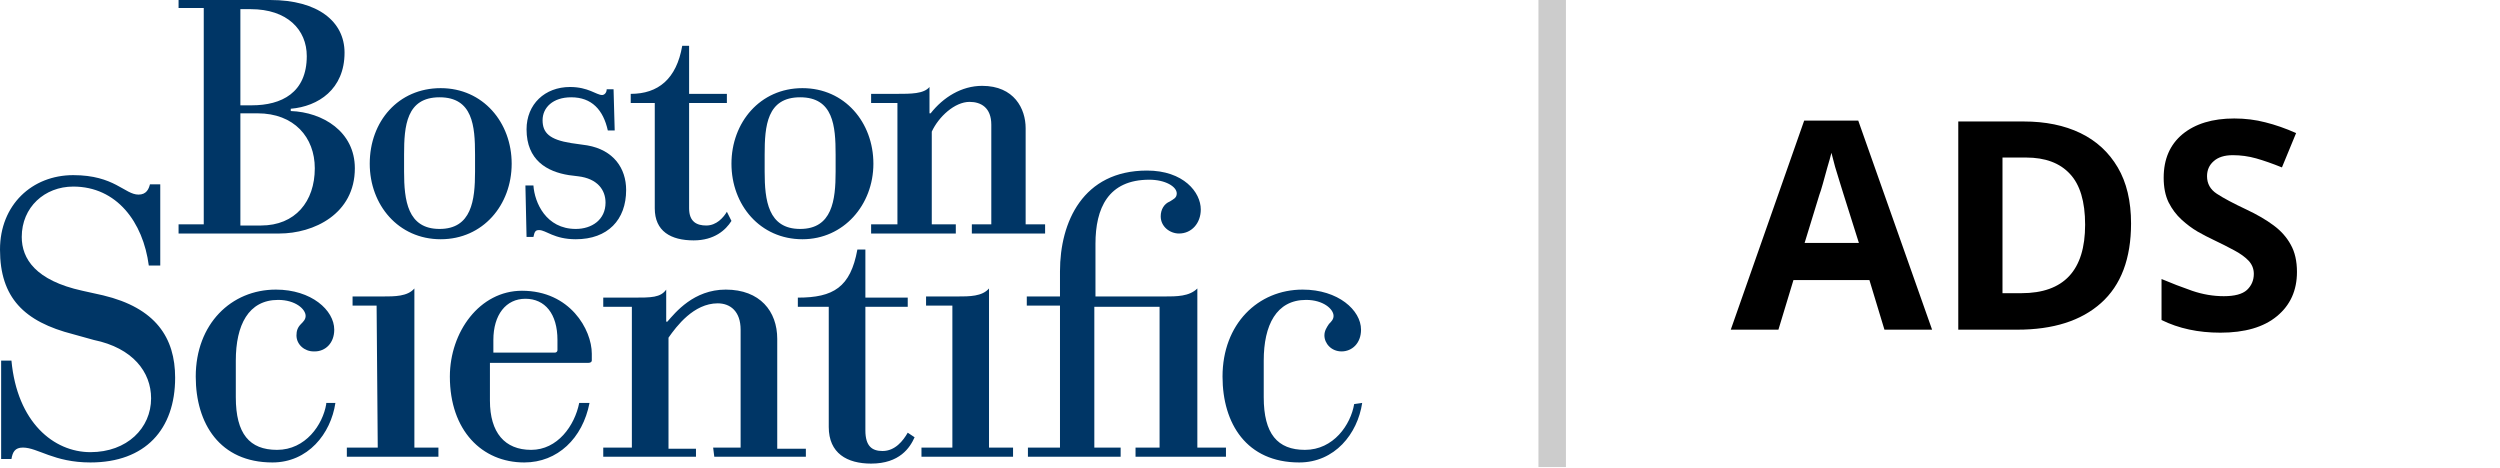
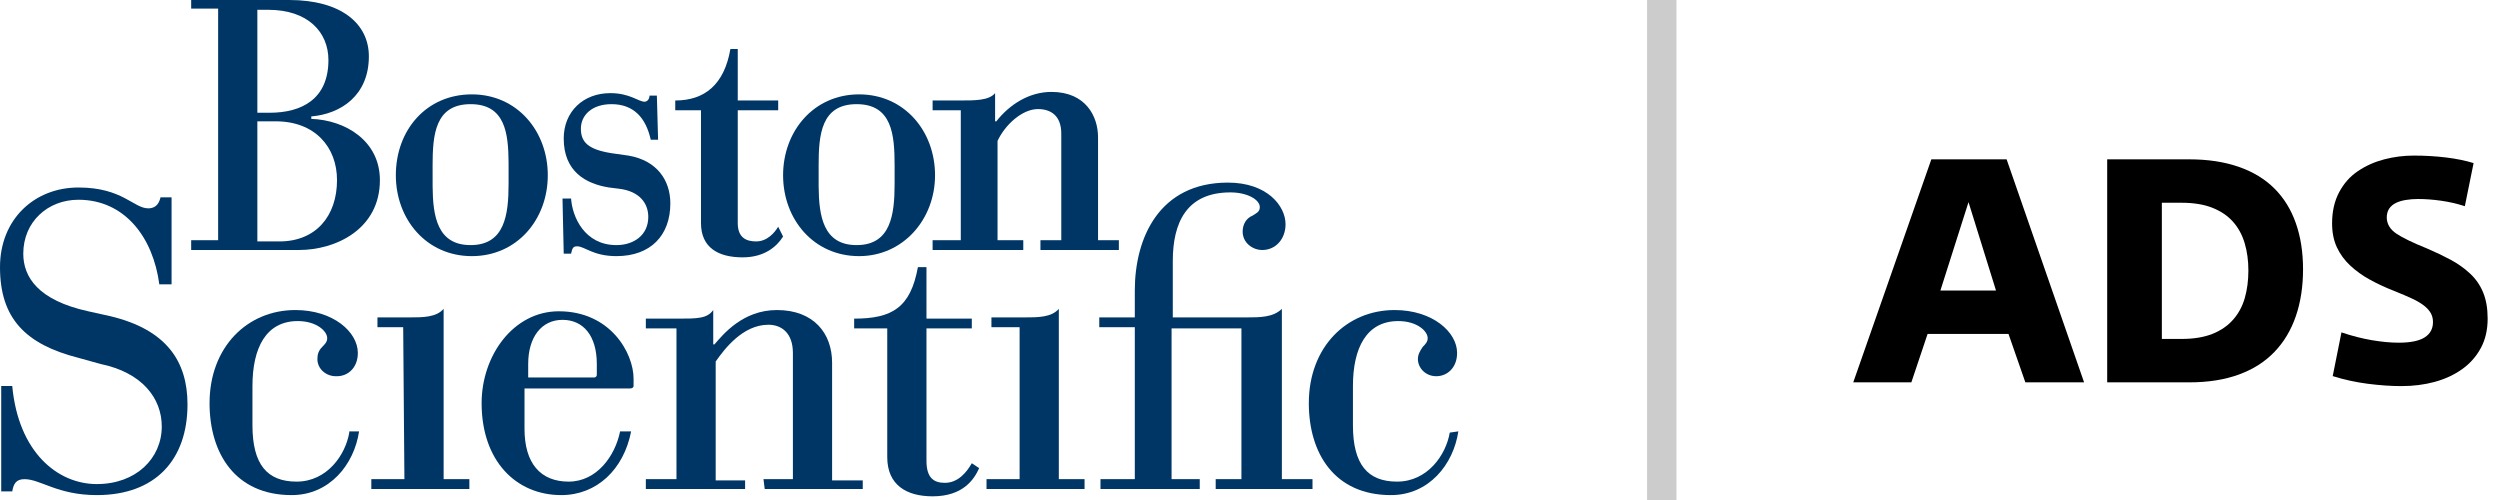
- <svg xmlns="http://www.w3.org/2000/svg" width="182" height="34" viewBox="0 0 182 34">
-   <g fill="none" fill-rule="evenodd">
-     <g>
-       <g>
-         <g fill="#003666" fill-rule="nonzero">
-           <path d="M69.333 32.583h-2.25v.667h6.667v-.667H72V21c-.5.583-1.417.583-2.333.583h-2.25v.667h1.916v10.333M27.5 32.583h-2.25v.667h6.667v-.667h-1.75V21c-.5.583-1.417.583-2.334.583h-2.166v.667h1.75l.083 10.333M77 32.583h-2.167v.667h6.75v-.667h-1.916v-10.25h4.75v10.25h-1.75v.667h6.583v-.667h-2.083V21c-.584.583-1.5.583-2.417.583h-5V17.75c0-2.583.917-4.667 3.917-4.667 1.166 0 2 .5 2 1 0 .334-.25.417-.5.584-.417.166-.667.583-.667 1.083 0 .75.667 1.25 1.333 1.25.917 0 1.584-.75 1.584-1.75 0-1.25-1.25-2.833-3.917-2.833-4.667 0-6.333 3.75-6.333 7.333v1.833H74.75v.667h2.417v10.333M6.833 24.75C9.667 25.333 11 27.083 11 29c0 2.167-1.75 3.917-4.417 3.917-2.666 0-5.333-2.167-5.75-6.667h-.75v7.167h.75c.084-.5.25-.834.834-.834 1.083 0 2.25 1.084 4.916 1.084 4 0 6.167-2.417 6.167-6.167 0-2.917-1.417-5.083-5.25-6L6 21.167c-3.417-.75-4.417-2.334-4.417-3.917 0-2.167 1.667-3.667 3.75-3.667 3.167 0 5.084 2.584 5.5 5.75h.834v-5.916h-.75c-.084.333-.25.75-.834.75-1 0-1.75-1.417-4.75-1.417S0 14.917 0 18.167c0 3.5 1.75 5.25 5.333 6.166l1.5.417M60.333 31.083c0 1.917 1.334 2.667 3.084 2.667 2.083 0 2.833-1.167 3.166-1.917l-.5-.333c-.333.583-.916 1.333-1.833 1.333-.75 0-1.25-.333-1.25-1.5v-9h3.083v-.666H63v-3.5h-.583c-.5 2.75-1.75 3.5-4.334 3.5v.666h2.25v8.75M51.917 32.583h2V24c0-1.333-.75-1.917-1.667-1.917-1.75 0-3 1.667-3.583 2.5v8.084h2v.583h-6.75v-.667H46v-10.25h-2.083v-.666h2.166c1.334 0 2 0 2.417-.584v2.334h.083c.584-.667 1.917-2.334 4.25-2.334 2.5 0 3.75 1.584 3.75 3.584v8h2.084v.583H52l-.083-.667zM23.75 29.417c-.25 1.5-1.5 3.333-3.583 3.333-2 0-3-1.167-3-3.833V26.25c0-2.583.916-4.417 3.083-4.417 1.25 0 2 .667 2 1.167 0 .25-.167.417-.333.583-.25.25-.334.5-.334.834 0 .666.584 1.166 1.25 1.166h.084c.75 0 1.416-.583 1.416-1.583 0-1.417-1.666-2.917-4.25-2.917-3.25 0-5.833 2.5-5.833 6.334 0 3.416 1.75 6.25 5.583 6.25 2.584 0 4.25-2.084 4.584-4.334h-.667M98.583 29.417c-.25 1.5-1.5 3.333-3.583 3.333-2 0-3-1.167-3-3.833V26.25c0-2.583.917-4.417 3.083-4.417 1.25 0 2 .667 2 1.167 0 .25-.166.417-.333.583-.167.25-.333.5-.333.834 0 .583.5 1.166 1.25 1.166S99.083 25 99.083 24c0-1.417-1.666-2.917-4.25-2.917-3.25 0-5.833 2.5-5.833 6.334 0 3.416 1.75 6.25 5.583 6.25 2.584 0 4.25-2.084 4.584-4.334l-.584.084zM42.167 29.333c-.334 1.667-1.584 3.417-3.5 3.417-1.917 0-3-1.25-3-3.583v-2.75h7.166c.167 0 .25-.084.25-.167v-.083-.417c0-1.75-1.583-4.583-5.083-4.583-3.083 0-5.25 3-5.25 6.25 0 3.916 2.333 6.25 5.417 6.25 2.416 0 4.25-1.75 4.75-4.334h-.75zM40.583 25.5c0 .083-.083.167-.166.167h-4.5v-.917c0-1.833.916-3 2.333-3 1.417 0 2.333 1.083 2.333 3v.75M17.5.667h.75c2.667 0 4.083 1.5 4.083 3.416 0 2.667-1.833 3.584-4 3.584H17.5v-7zm-2.667 15.666H13V17h7.333c2.5 0 5.5-1.417 5.5-4.75 0-2.667-2.333-4.083-4.666-4.167v-.166c2-.167 3.916-1.417 3.916-4.084 0-2.25-1.916-3.833-5.416-3.833H13v.583h1.833v15.75zM17.5 8.25h1.25c2.667 0 4.167 1.75 4.167 4 0 2.417-1.417 4.167-3.917 4.167h-1.5V8.25M26.917 11.917c0 3 2.083 5.5 5.166 5.5 3.084 0 5.167-2.5 5.167-5.5s-2.083-5.5-5.167-5.5c-3.083 0-5.166 2.416-5.166 5.5zm7.666.583c0 2.083-.25 4.167-2.583 4.167s-2.583-2.084-2.583-4.167v-1.25c0-2.083.166-4.167 2.583-4.167 2.417 0 2.583 2.084 2.583 4.167v1.25zM53.25 11.917c0 3 2.083 5.5 5.167 5.5 3 0 5.166-2.5 5.166-5.5s-2.083-5.5-5.166-5.5c-3.084 0-5.167 2.5-5.167 5.5zm7.583.583c0 2.083-.25 4.167-2.583 4.167s-2.583-2.084-2.583-4.167v-1.25c0-2.083.166-4.167 2.583-4.167 2.417 0 2.583 2.084 2.583 4.167v1.25z" transform="translate(-149, -4475) translate(149, 4475)" />
-           <path d="M70.75 16.333h1.417v-7.25c0-1.25-.75-1.666-1.584-1.666-1.083 0-2.25 1.083-2.75 2.166v6.75h1.75V17h-6.166v-.667h1.916V7.5h-1.916v-.667h1.833c1.083 0 2 0 2.417-.5V8.25h.083c.917-1.167 2.25-2 3.75-2 2.333 0 3.167 1.667 3.167 3.083v7h1.416V17H70.75v-.667zM42.083 12.833c1.417.167 2 1 2 1.917 0 1.25-1 1.917-2.166 1.917-2.167 0-3-1.917-3.084-3.167h-.583l.083 3.75h.5c.084-.417.167-.5.417-.5.5 0 1.083.667 2.667.667 2.333 0 3.666-1.417 3.666-3.584 0-1.583-.916-2.916-2.833-3.25l-1.167-.166C40 10.167 39.5 9.667 39.5 8.75s.75-1.667 2.083-1.667c1.5 0 2.334.917 2.667 2.417h.5l-.083-3h-.5c0 .25-.167.417-.334.417-.416 0-1-.584-2.333-.584-1.833 0-3.167 1.25-3.167 3.084 0 2.25 1.5 3.083 3.084 3.333l.666.083M52.917 15.417c-.25.416-.75 1-1.5 1-.667 0-1.25-.25-1.25-1.25V7.5h2.75v-.667h-2.75v-3.5h-.5c-.417 2.417-1.75 3.5-3.75 3.5V7.5h1.75v7.667c0 1.666 1.166 2.333 2.833 2.333 1.5 0 2.333-.75 2.75-1.417l-.333-.666" transform="translate(-149, -4475) translate(149, 4475)" />
-         </g>
-         <path fill="#CCC" d="M112 0H114V34H112z" transform="translate(-149, -4475) translate(149, 4475)" />
-         <text fill="#000" font-family="SST-Heavy, SST" font-size="21.24" font-weight="800" transform="translate(-149, -4475) translate(149, 4475)">
-           <tspan x="126" y="24">ADS</tspan>
-         </text>
-       </g>
+ <svg xmlns="http://www.w3.org/2000/svg" width="170px" height="34px" viewBox="0 0 170 34" version="1.1">
+   <g id="Page-1" stroke="none" stroke-width="1" fill="none" fill-rule="evenodd">
+     <g id="Group" fill-rule="nonzero">
+       <path d="M69.333,32.583 L67.083,32.583 L67.083,33.25 L73.75,33.25 L73.75,32.583 L72,32.583 L72,21 C71.5,21.583 70.583,21.583 69.667,21.583 L67.417,21.583 L67.417,22.25 L69.333,22.25 L69.333,32.583" id="Path" fill="#003666" />
+       <path d="M27.5,32.583 L25.25,32.583 L25.25,33.25 L31.917,33.25 L31.917,32.583 L30.167,32.583 L30.167,21 C29.667,21.583 28.75,21.583 27.833,21.583 L25.667,21.583 L25.667,22.25 L27.417,22.25 L27.5,32.583" id="Path" fill="#003666" />
+       <path d="M77,32.583 L74.833,32.583 L74.833,33.25 L81.583,33.25 L81.583,32.583 L79.667,32.583 L79.667,22.333 L84.417,22.333 L84.417,32.583 L82.667,32.583 L82.667,33.25 L89.25,33.25 L89.25,32.583 L87.167,32.583 L87.167,21 C86.583,21.583 85.667,21.583 84.75,21.583 L79.75,21.583 L79.75,17.75 C79.75,15.167 80.667,13.083 83.667,13.083 C84.833,13.083 85.667,13.583 85.667,14.083 C85.667,14.417 85.417,14.5 85.167,14.667 C84.75,14.833 84.5,15.25 84.5,15.75 C84.5,16.5 85.167,17 85.833,17 C86.75,17 87.417,16.25 87.417,15.25 C87.417,14 86.167,12.417 83.5,12.417 C78.833,12.417 77.167,16.167 77.167,19.75 L77.167,21.583 L74.75,21.583 L74.75,22.25 L77.167,22.25 L77.167,32.583" id="Path" fill="#003666" />
+       <path d="M6.833,24.75 C9.667,25.333 11,27.083 11,29 C11,31.167 9.25,32.917 6.583,32.917 C3.917,32.917 1.25,30.75 0.833,26.25 L0.083,26.25 L0.083,33.417 L0.833,33.417 C0.917,32.917 1.083,32.583 1.667,32.583 C2.75,32.583 3.917,33.667 6.583,33.667 C10.583,33.667 12.75,31.25 12.75,27.5 C12.75,24.583 11.333,22.417 7.5,21.5 L6,21.167 C2.583,20.417 1.583,18.833 1.583,17.25 C1.583,15.083 3.25,13.583 5.333,13.583 C8.5,13.583 10.417,16.167 10.833,19.333 L11.667,19.333 L11.667,13.417 L10.917,13.417 C10.833,13.75 10.667,14.167 10.083,14.167 C9.083,14.167 8.333,12.75 5.333,12.75 C2.333,12.75 0,14.917 0,18.167 C0,21.667 1.75,23.417 5.333,24.333 L6.833,24.75" id="Path" fill="#003666" />
+       <path d="M60.333,31.083 C60.333,33 61.667,33.75 63.417,33.75 C65.5,33.75 66.25,32.583 66.583,31.833 L66.083,31.5 C65.75,32.083 65.167,32.833 64.25,32.833 C63.5,32.833 63,32.5 63,31.333 L63,22.333 L66.083,22.333 L66.083,21.667 L63,21.667 L63,18.167 L62.417,18.167 C61.917,20.917 60.667,21.667 58.083,21.667 L58.083,22.333 L60.333,22.333 L60.333,31.083" id="Path" fill="#003666" />
+       <path d="M51.917,32.583 L53.917,32.583 L53.917,24 C53.917,22.667 53.167,22.083 52.25,22.083 C50.5,22.083 49.25,23.75 48.667,24.583 L48.667,32.667 L50.667,32.667 L50.667,33.25 L43.917,33.25 L43.917,32.583 L46,32.583 L46,22.333 L43.917,22.333 L43.917,21.667 L46.083,21.667 C47.417,21.667 48.083,21.667 48.5,21.083 L48.5,23.417 L48.583,23.417 C49.167,22.75 50.5,21.083 52.833,21.083 C55.333,21.083 56.583,22.667 56.583,24.667 L56.583,32.667 L58.667,32.667 L58.667,33.25 L52,33.25 L51.917,32.583 Z" id="Path" fill="#003666" />
+       <path d="M23.75,29.417 C23.5,30.917 22.25,32.75 20.167,32.75 C18.167,32.75 17.167,31.583 17.167,28.917 L17.167,26.25 C17.167,23.667 18.083,21.833 20.25,21.833 C21.5,21.833 22.25,22.5 22.25,23 C22.25,23.25 22.083,23.417 21.917,23.583 C21.667,23.833 21.583,24.083 21.583,24.417 C21.583,25.083 22.167,25.583 22.833,25.583 L22.917,25.583 C23.667,25.583 24.333,25 24.333,24 C24.333,22.583 22.667,21.083 20.083,21.083 C16.833,21.083 14.25,23.583 14.25,27.417 C14.25,30.833 16,33.667 19.833,33.667 C22.417,33.667 24.083,31.583 24.417,29.333 L23.75,29.333" id="Path" fill="#003666" />
+       <path d="M98.583,29.417 C98.333,30.917 97.083,32.75 95,32.75 C93,32.75 92,31.583 92,28.917 L92,26.25 C92,23.667 92.917,21.833 95.083,21.833 C96.333,21.833 97.083,22.5 97.083,23 C97.083,23.25 96.917,23.417 96.75,23.583 C96.583,23.833 96.417,24.083 96.417,24.417 C96.417,25 96.917,25.583 97.667,25.583 C98.417,25.583 99.083,25 99.083,24 C99.083,22.583 97.417,21.083 94.833,21.083 C91.583,21.083 89,23.583 89,27.417 C89,30.833 90.75,33.667 94.583,33.667 C97.167,33.667 98.833,31.583 99.167,29.333 L98.583,29.417 Z" id="Path" fill="#003666" />
+       <path d="M38,21.167 C41.5,21.167 43.083,24 43.083,25.75 L43.083,25.75 L43.083,26.25 C43.083,26.333 43,26.417 42.833,26.417 L42.833,26.417 L35.667,26.417 L35.667,29.167 C35.667,31.5 36.75,32.75 38.667,32.75 C40.583,32.75 41.833,31 42.167,29.333 L42.167,29.333 L42.167,29.333 L42.917,29.333 C42.417,31.917 40.583,33.667 38.167,33.667 C35.083,33.667 32.75,31.333 32.75,27.417 C32.75,24.167 34.917,21.167 38,21.167 Z M38.25,21.75 C36.833,21.75 35.917,22.917 35.917,24.75 L35.917,24.75 L35.917,25.667 L40.417,25.667 C40.5,25.667 40.583,25.583 40.583,25.5 L40.583,25.5 L40.583,24.75 C40.583,22.833 39.667,21.75 38.25,21.75 Z" id="Combined-Shape" fill="#003666" />
+       <path d="M19.667,0 C23.167,0 25.083,1.583 25.083,3.833 C25.083,6.5 23.167,7.75 21.167,7.917 L21.167,7.917 L21.167,8.083 C23.5,8.167 25.833,9.583 25.833,12.25 C25.833,15.583 22.833,17 20.333,17 L20.333,17 L13,17 L13,16.333 L14.833,16.333 L14.833,0.583 L13,0.583 L13,0 Z M18.75,8.25 L17.5,8.25 L17.5,16.417 L19,16.417 C21.5,16.417 22.917,14.667 22.917,12.25 C22.917,10 21.417,8.25 18.75,8.25 L18.75,8.25 Z M18.25,0.667 L17.5,0.667 L17.5,7.667 L18.333,7.667 C20.5,7.667 22.333,6.75 22.333,4.083 C22.333,2.167 20.917,0.667 18.25,0.667 L18.25,0.667 Z" id="Combined-Shape" fill="#003666" />
+       <path d="M32.083,6.417 C35.167,6.417 37.25,8.917 37.25,11.917 C37.25,14.917 35.167,17.417 32.083,17.417 C29,17.417 26.917,14.917 26.917,11.917 C26.917,8.833 29,6.417 32.083,6.417 Z M32,7.083 C29.583,7.083 29.417,9.167 29.417,11.25 L29.418,12.684 C29.434,14.704 29.736,16.667 32,16.667 C34.333,16.667 34.583,14.583 34.583,12.5 L34.583,11.066 C34.571,9.046 34.346,7.083 32,7.083 Z" id="Combined-Shape" fill="#003666" />
+       <path d="M58.417,6.417 C61.5,6.417 63.583,8.917 63.583,11.917 C63.583,14.917 61.417,17.417 58.417,17.417 C55.333,17.417 53.25,14.917 53.25,11.917 C53.25,8.917 55.333,6.417 58.417,6.417 Z M58.25,7.083 C55.833,7.083 55.667,9.167 55.667,11.25 L55.668,12.684 C55.684,14.704 55.986,16.667 58.25,16.667 C60.583,16.667 60.833,14.583 60.833,12.5 L60.833,12.5 L60.833,11.25 C60.833,9.167 60.667,7.083 58.25,7.083 Z" id="Combined-Shape" fill="#003666" />
+       <path d="M70.75,16.333 L72.167,16.333 L72.167,9.083 C72.167,7.833 71.417,7.417 70.583,7.417 C69.5,7.417 68.333,8.5 67.833,9.583 L67.833,16.333 L69.583,16.333 L69.583,17 L63.417,17 L63.417,16.333 L65.333,16.333 L65.333,7.5 L63.417,7.5 L63.417,6.833 L65.25,6.833 C66.333,6.833 67.25,6.833 67.667,6.333 L67.667,8.25 L67.75,8.25 C68.667,7.083 70,6.25 71.5,6.25 C73.833,6.25 74.667,7.917 74.667,9.333 L74.667,16.333 L76.083,16.333 L76.083,17 L70.75,17 L70.75,16.333 Z" id="Path" fill="#003666" />
+       <path d="M42.083,12.833 C43.5,13 44.083,13.833 44.083,14.75 C44.083,16 43.083,16.667 41.917,16.667 C39.75,16.667 38.917,14.75 38.833,13.5 L38.25,13.5 L38.333,17.25 L38.833,17.25 C38.917,16.833 39,16.75 39.25,16.75 C39.75,16.75 40.333,17.417 41.917,17.417 C44.25,17.417 45.583,16 45.583,13.833 C45.583,12.25 44.667,10.917 42.75,10.583 L41.583,10.417 C40,10.167 39.5,9.667 39.5,8.75 C39.5,7.833 40.25,7.083 41.583,7.083 C43.083,7.083 43.917,8 44.25,9.5 L44.75,9.5 L44.667,6.5 L44.167,6.5 C44.167,6.75 44,6.917 43.833,6.917 C43.417,6.917 42.833,6.333 41.5,6.333 C39.667,6.333 38.333,7.583 38.333,9.417 C38.333,11.667 39.833,12.5 41.417,12.75 L42.083,12.833" id="Path" fill="#003666" />
+       <path d="M52.917,15.417 C52.667,15.833 52.167,16.417 51.417,16.417 C50.75,16.417 50.167,16.167 50.167,15.167 L50.167,7.5 L52.917,7.5 L52.917,6.833 L50.167,6.833 L50.167,3.333 L49.667,3.333 C49.25,5.75 47.917,6.833 45.917,6.833 L45.917,7.5 L47.667,7.5 L47.667,15.167 C47.667,16.833 48.833,17.5 50.5,17.5 C52,17.5 52.833,16.75 53.25,16.083 L52.917,15.417" id="Path" fill="#003666" />
+       <polygon id="Path" fill="#CCCCCC" points="112 0 114 0 114 34 112 34" />
+       <path d="M131.947,19.755 L135.728,19.755 L133.859,13.745 L131.947,19.755 Z M129.972,26 L126.021,26 L131.331,10.835 L136.45,10.835 L141.718,26 L137.724,26 L136.578,22.708 L131.076,22.708 L129.972,26 Z" id="Shape" fill="#000000" />
+       <path d="M143.289,10.835 L148.875,10.835 C150.136,10.835 151.254,11.005 152.231,11.344 C153.208,11.684 154.019,12.176 154.663,12.821 C155.308,13.465 155.793,14.251 156.118,15.178 C156.444,16.106 156.607,17.15 156.607,18.311 C156.607,19.486 156.444,20.548 156.118,21.497 C155.793,22.446 155.308,23.256 154.663,23.929 C154.019,24.602 153.212,25.115 152.242,25.469 C151.272,25.823 150.15,26 148.875,26 L143.289,26 L143.289,10.835 Z M147.006,23.048 L148.344,23.048 C149.166,23.048 149.863,22.934 150.437,22.708 C151.01,22.481 151.481,22.159 151.849,21.741 C152.217,21.324 152.483,20.832 152.646,20.265 C152.808,19.699 152.89,19.076 152.89,18.396 C152.89,17.716 152.805,17.093 152.635,16.527 C152.465,15.961 152.2,15.476 151.838,15.072 C151.477,14.668 151.01,14.353 150.437,14.127 C149.863,13.9 149.166,13.787 148.344,13.787 L147.006,13.787 L147.006,23.048 Z" id="Shape" fill="#000000" />
+       <path d="M167.609,14.021 C167.085,13.851 166.547,13.727 165.995,13.649 C165.443,13.571 164.919,13.532 164.423,13.532 C164.14,13.532 163.867,13.553 163.605,13.596 C163.343,13.638 163.117,13.706 162.926,13.798 C162.735,13.89 162.582,14.017 162.469,14.18 C162.356,14.343 162.299,14.552 162.299,14.807 C162.313,15.245 162.533,15.607 162.958,15.89 C163.382,16.173 164.069,16.506 165.018,16.888 C165.613,17.143 166.154,17.401 166.643,17.663 C167.131,17.925 167.57,18.237 167.96,18.598 C168.349,18.959 168.646,19.387 168.852,19.883 C169.057,20.378 169.16,20.973 169.16,21.667 C169.16,22.432 169.004,23.101 168.692,23.674 C168.381,24.248 167.956,24.726 167.418,25.108 C166.88,25.49 166.26,25.777 165.56,25.968 C164.859,26.159 164.105,26.255 163.297,26.255 C162.589,26.255 161.825,26.202 161.004,26.096 C160.182,25.989 159.389,25.816 158.625,25.575 L159.219,22.602 C159.927,22.842 160.618,23.019 161.29,23.133 C161.963,23.246 162.568,23.303 163.106,23.303 C163.913,23.303 164.505,23.182 164.88,22.941 C165.255,22.701 165.443,22.354 165.443,21.901 C165.443,21.674 165.393,21.472 165.294,21.295 C165.195,21.118 165.043,20.948 164.837,20.786 C164.632,20.623 164.363,20.463 164.03,20.308 C163.697,20.152 163.283,19.975 162.788,19.777 C162.207,19.55 161.666,19.299 161.163,19.023 C160.66,18.747 160.214,18.428 159.825,18.067 C159.435,17.706 159.131,17.292 158.911,16.824 C158.692,16.357 158.582,15.812 158.582,15.189 C158.582,14.382 158.741,13.677 159.06,13.075 C159.379,12.474 159.807,11.992 160.345,11.631 C160.883,11.27 161.478,11.005 162.129,10.835 C162.781,10.665 163.446,10.58 164.126,10.58 C164.89,10.58 165.623,10.622 166.324,10.707 C167.025,10.792 167.652,10.92 168.204,11.09 L167.609,14.021 Z" id="Path" fill="#000000" />
    </g>
  </g>
</svg>
